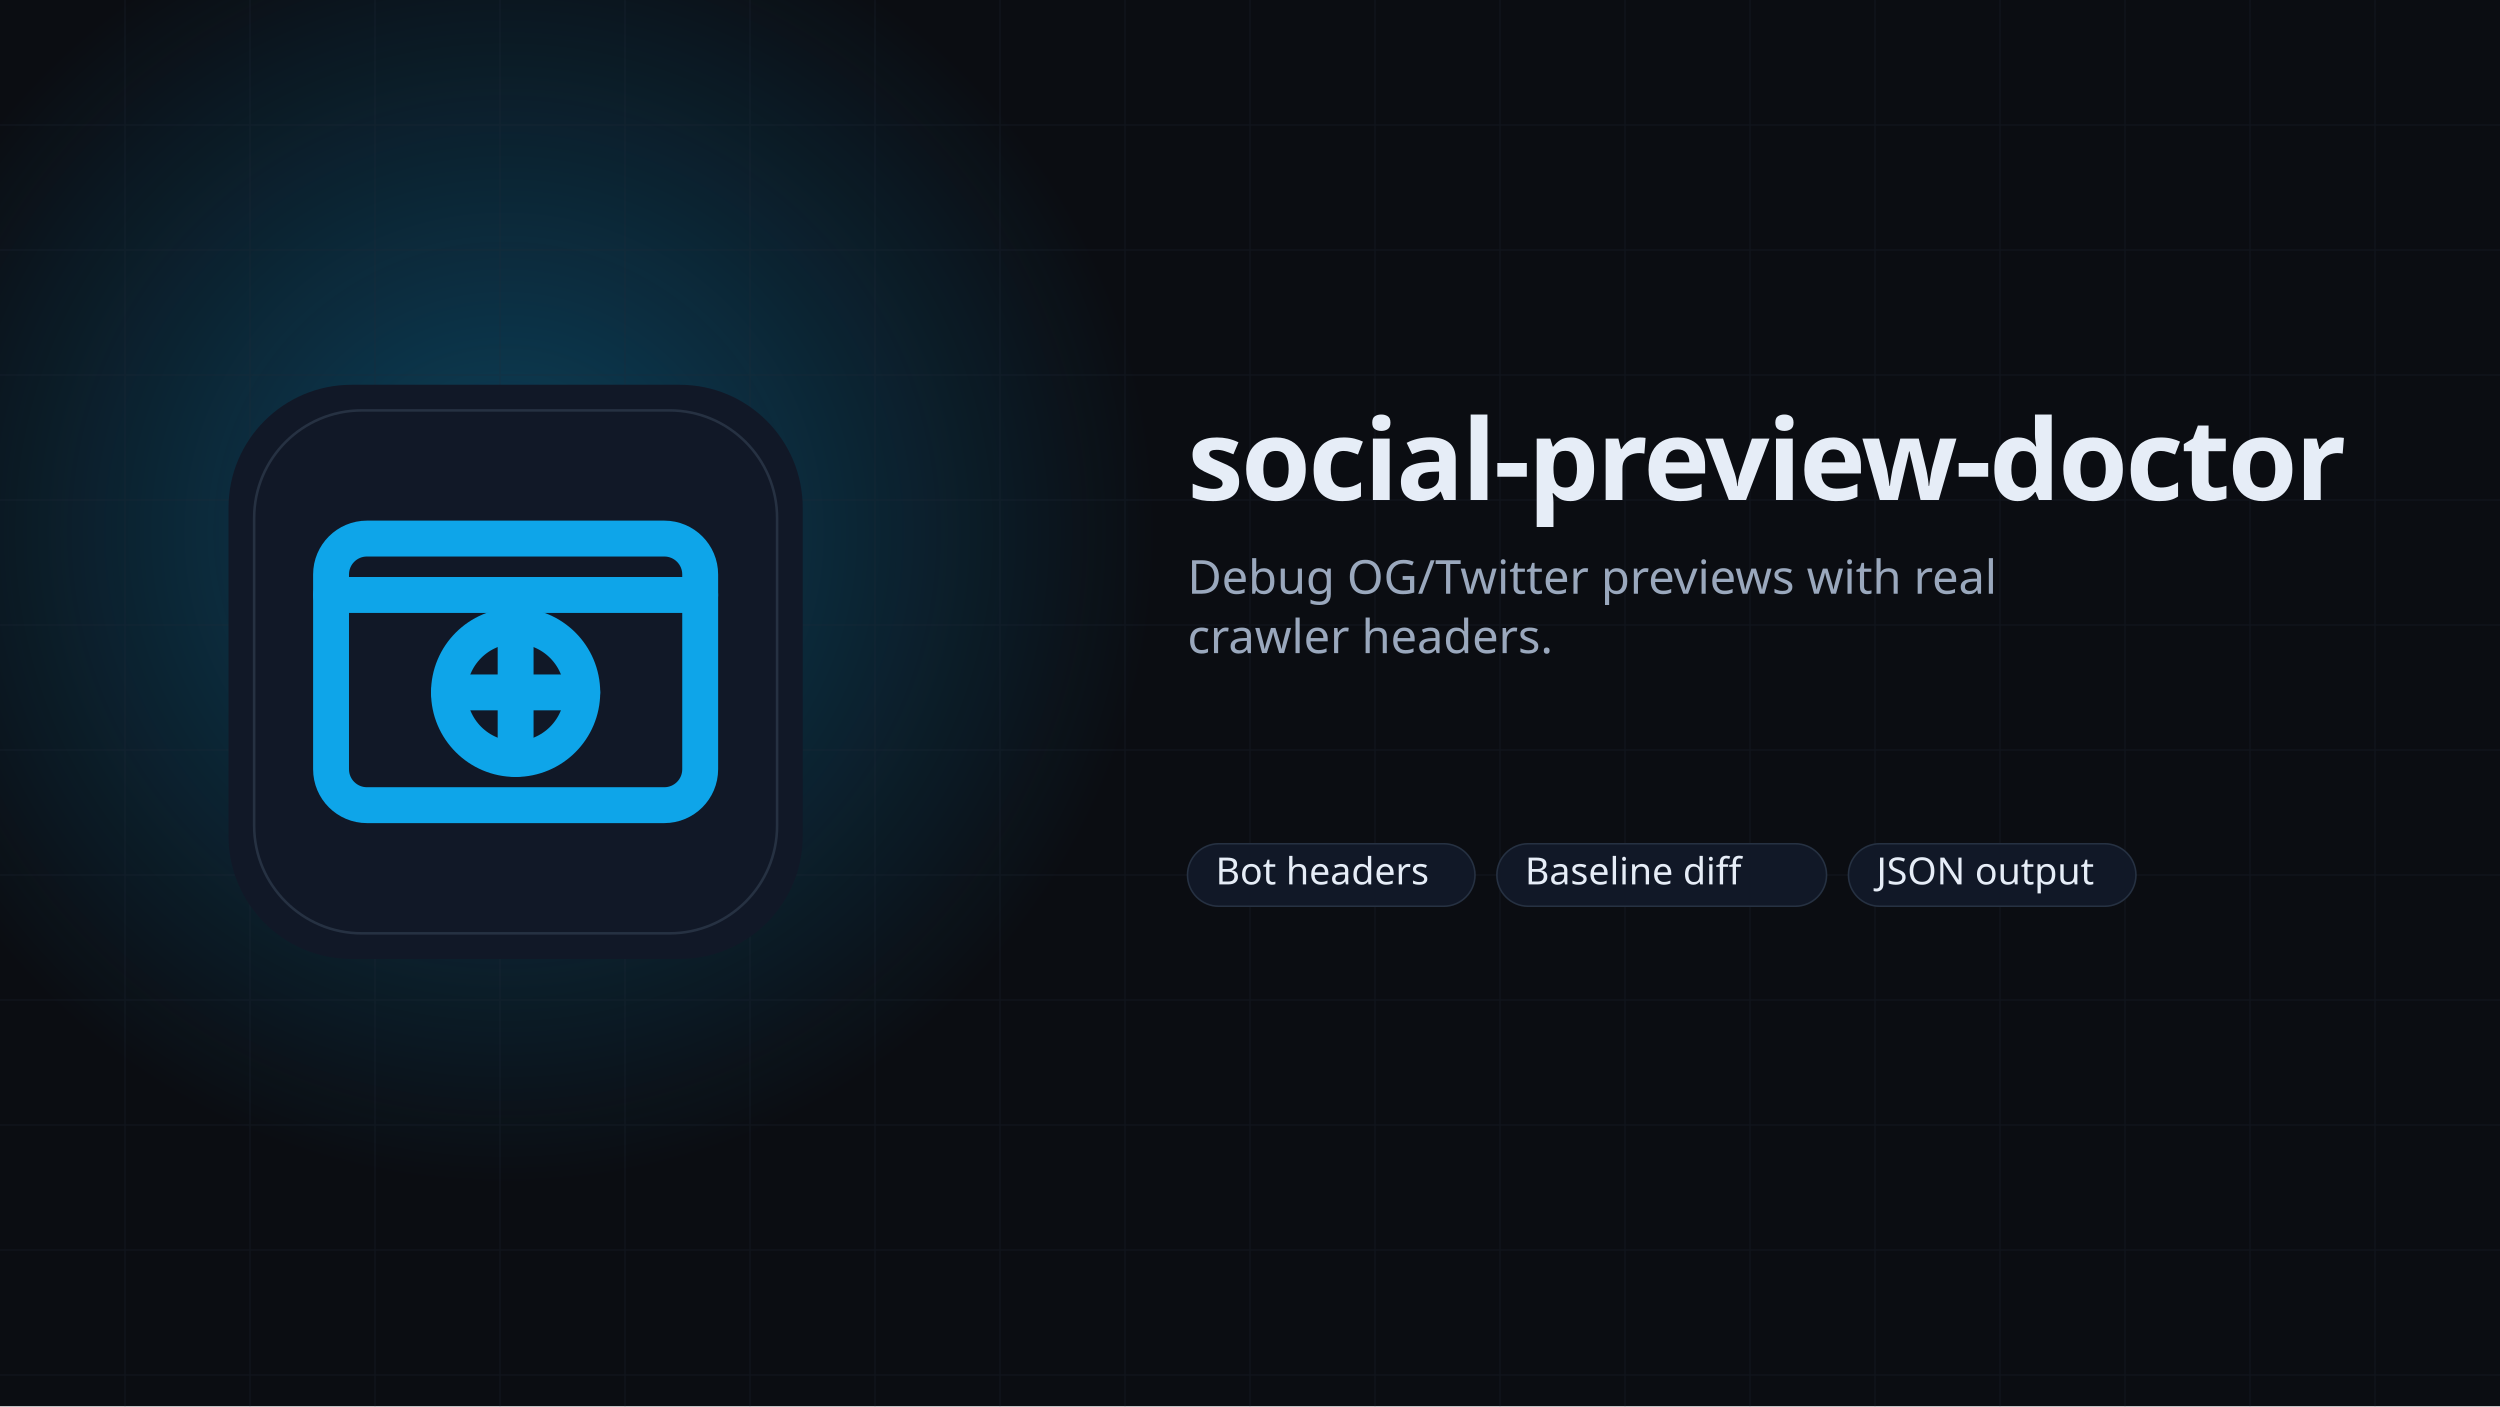
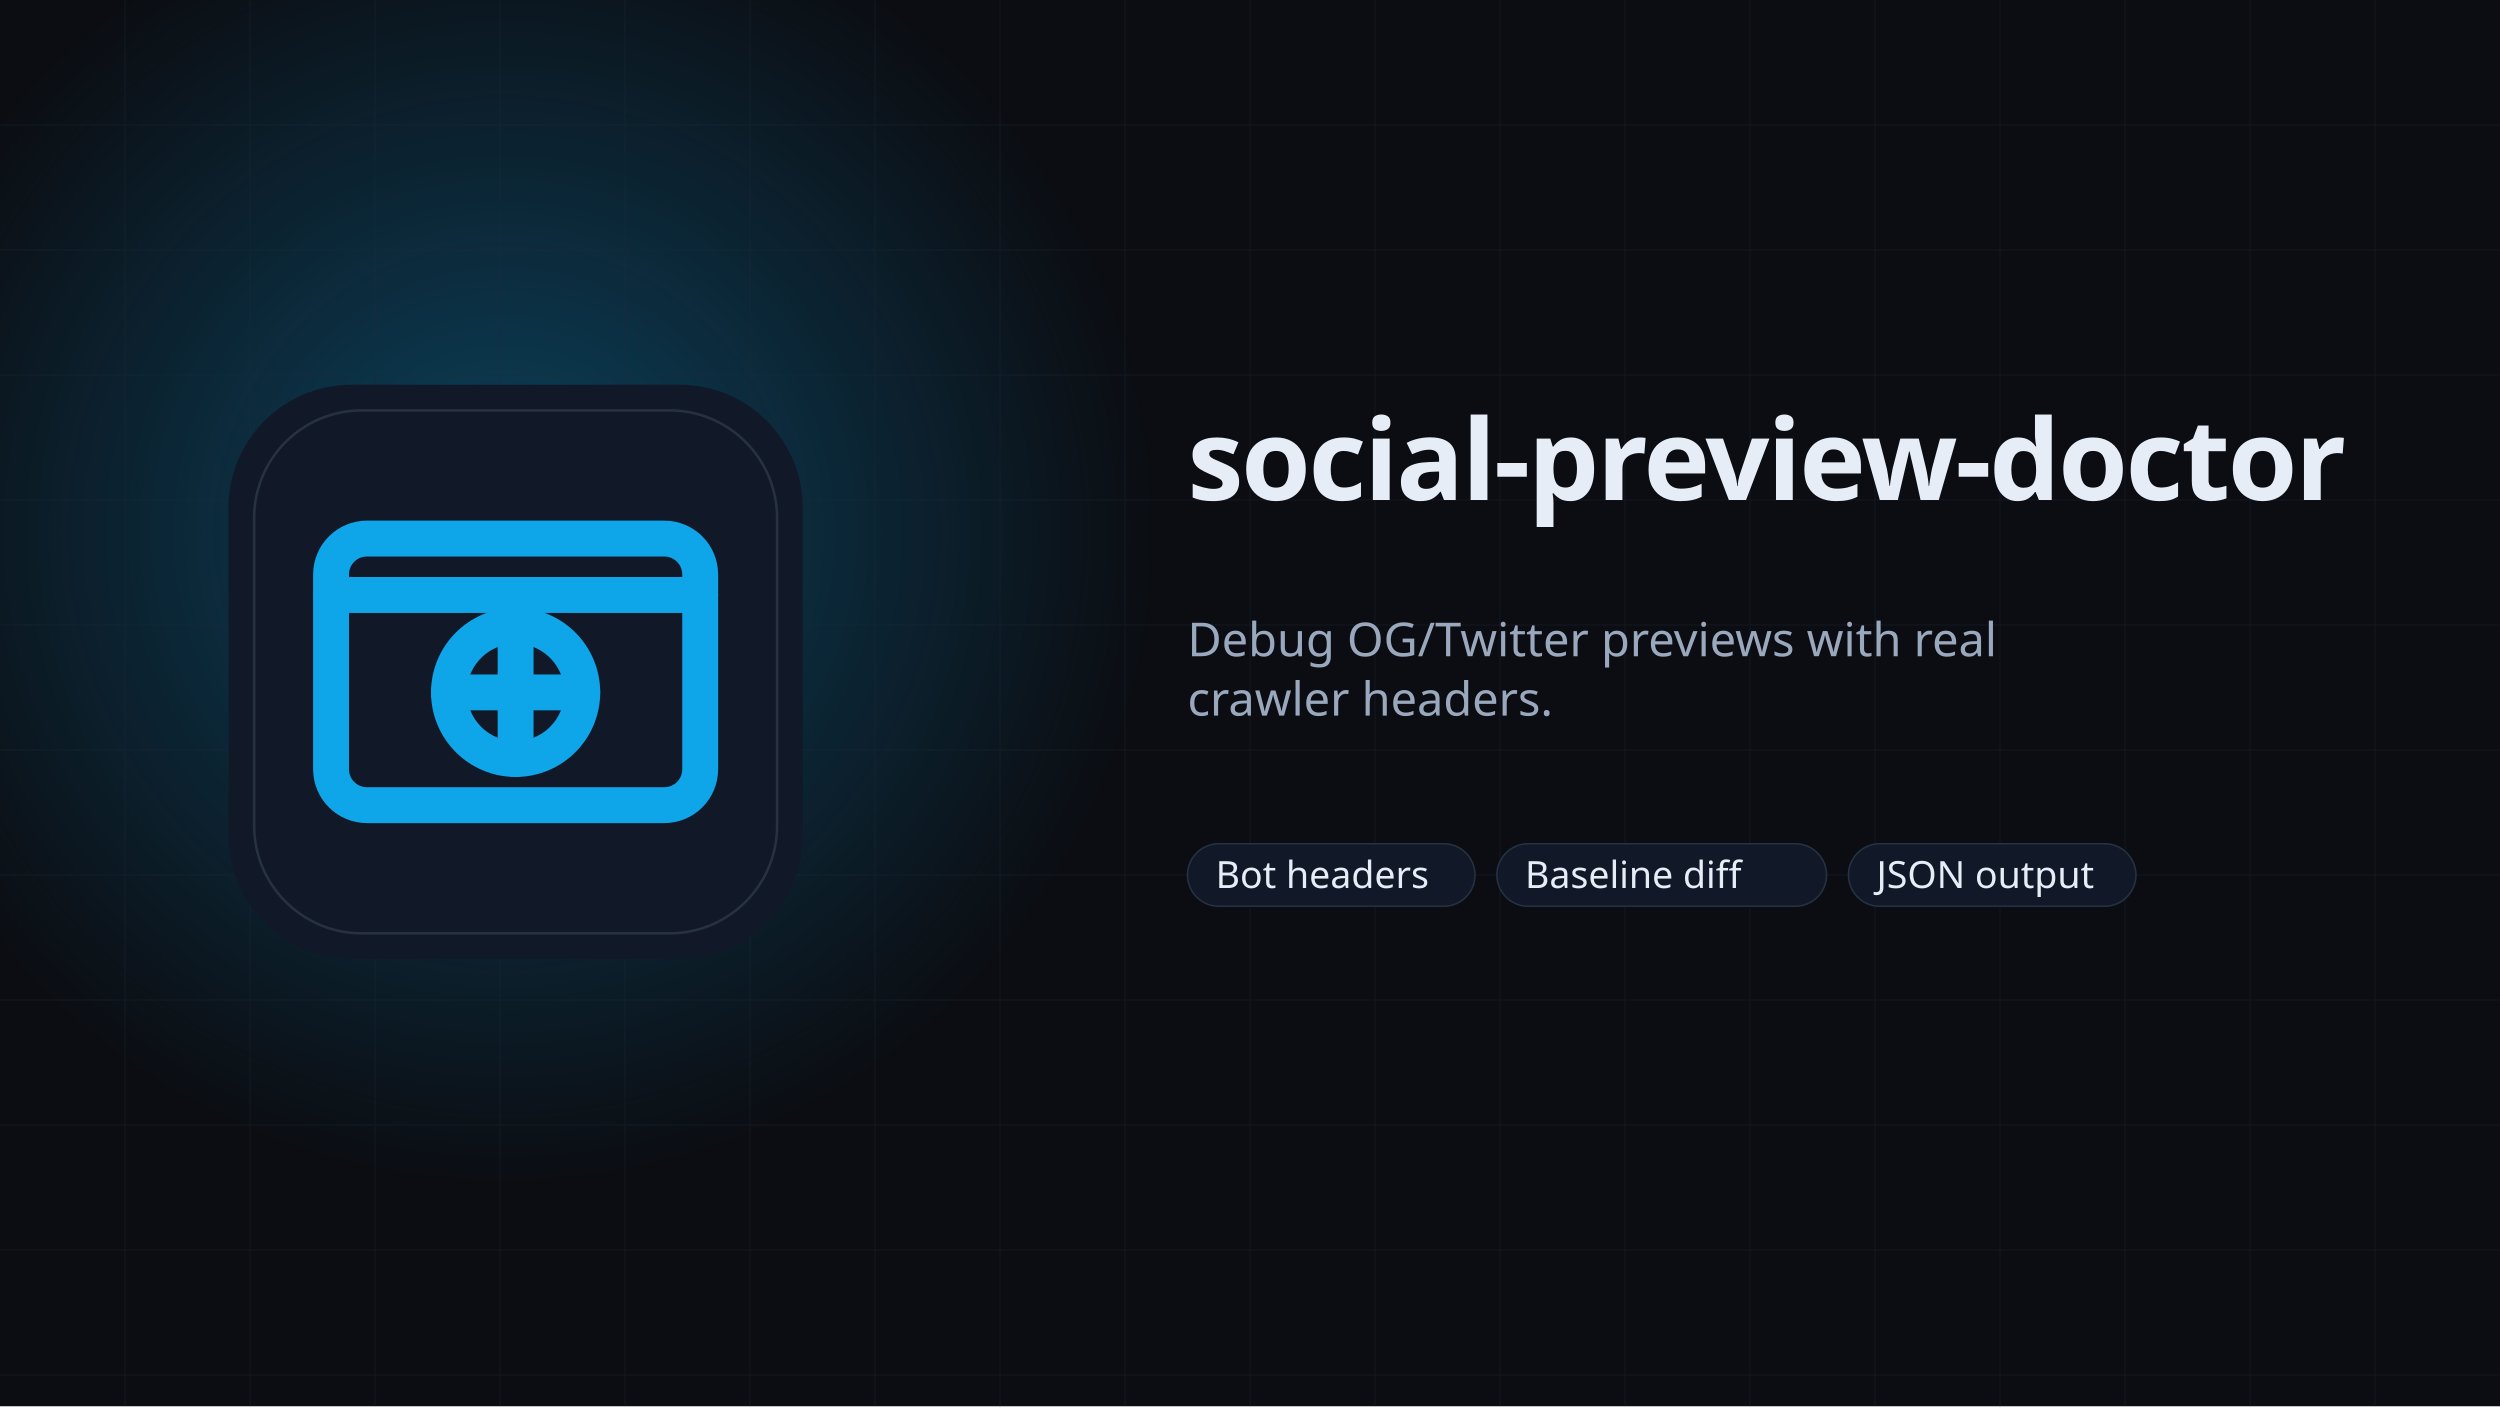
<svg xmlns="http://www.w3.org/2000/svg" width="1600" height="900" fill="none" style="color-scheme:light dark" viewBox="0 0 1600 900">
  <style>text{font-family:"Space Grotesk","Sora","IBM Plex Sans",sans-serif}</style>
  <defs>
    <radialGradient id="glow" cx="0" cy="0" r="1" gradientTransform="rotate(45 -250.416 556.274)scale(420)" gradientUnits="userSpaceOnUse">
      <stop stop-color="#0EA5E9" stop-opacity=".35" />
      <stop offset="1" stop-color="#0EA5E9" stop-opacity="0" />
    </radialGradient>
  </defs>
  <path fill="#0B0D12" d="M0 0h1600v900H0z" />
  <path fill="url(#glow)" d="M0 0h1600v900H0z" />
  <path stroke="#1F2A37" d="M80 0v900M160 0v900M240 0v900M320 0v900M400 0v900M480 0v900M560 0v900M640 0v900M720 0v900M800 0v900M880 0v900M960 0v900m80-900v900m80-900v900m80-900v900m80-900v900m80-900v900m80-900v900m80-900v900M0 80h1600M0 160h1600M0 240h1600M0 320h1600M0 400h1600M0 480h1600M0 560h1600M0 640h1600M0 720h1600M0 800h1600M0 880h1600" opacity=".25" />
  <g transform="translate(120 220)scale(.8203)">
    <rect width="448" height="448" x="32" y="32" fill="#111827" rx="96" />
    <rect width="408" height="408" x="52" y="52" stroke="#263142" stroke-width="2" rx="84" />
    <rect width="288" height="208" x="112" y="152" stroke="#0EA5E9" stroke-width="28" rx="28" />
    <path stroke="#0EA5E9" stroke-linecap="round" stroke-width="28" d="M112 196h288" />
    <circle cx="256" cy="272" r="52" stroke="#0EA5E9" stroke-width="28" />
    <path stroke="#0EA5E9" stroke-linecap="round" stroke-width="28" d="M256 220v104m-52-52h104" />
  </g>
  <text x="760" y="320" fill="#E6EDF7" font-size="72" font-weight="700" letter-spacing="-.02em">social-preview-doctor</text>
-   <text x="760" y="380" fill="#9AA8BD" font-size="30">Debug OG/Twitter previews with real</text>
-   <text x="760" y="418" fill="#9AA8BD" font-size="30">crawler headers.</text>
+   <text x="760" y="420" fill="#9AA8BD" font-size="30">Debug OG/Twitter previews with real</text>
+   <text x="760" y="458" fill="#9AA8BD" font-size="30">crawler headers.</text>
  <g transform="translate(760 540)">
    <rect width="184" height="40" fill="#111827" stroke="#263142" rx="20" />
-     <text x="18" y="26" fill="#E6EDF7" font-size="24">Bot headers</text>
+     <text x="18" y="20" fill="#E6EDF7" dominant-baseline="middle" font-size="24">Bot headers</text>
  </g>
  <g transform="translate(958 540)">
    <rect width="211" height="40" fill="#111827" stroke="#263142" rx="20" />
-     <text x="18" y="26" fill="#E6EDF7" font-size="24">Baseline diff</text>
+     <text x="18" y="20" fill="#E6EDF7" dominant-baseline="middle" font-size="24">Baseline diff</text>
  </g>
  <g transform="translate(1183 540)">
    <rect width="184" height="40" fill="#111827" stroke="#263142" rx="20" />
-     <text x="18" y="26" fill="#E6EDF7" font-size="24">JSON output</text>
+     <text x="18" y="20" fill="#E6EDF7" dominant-baseline="middle" font-size="24">JSON output</text>
  </g>
</svg>
